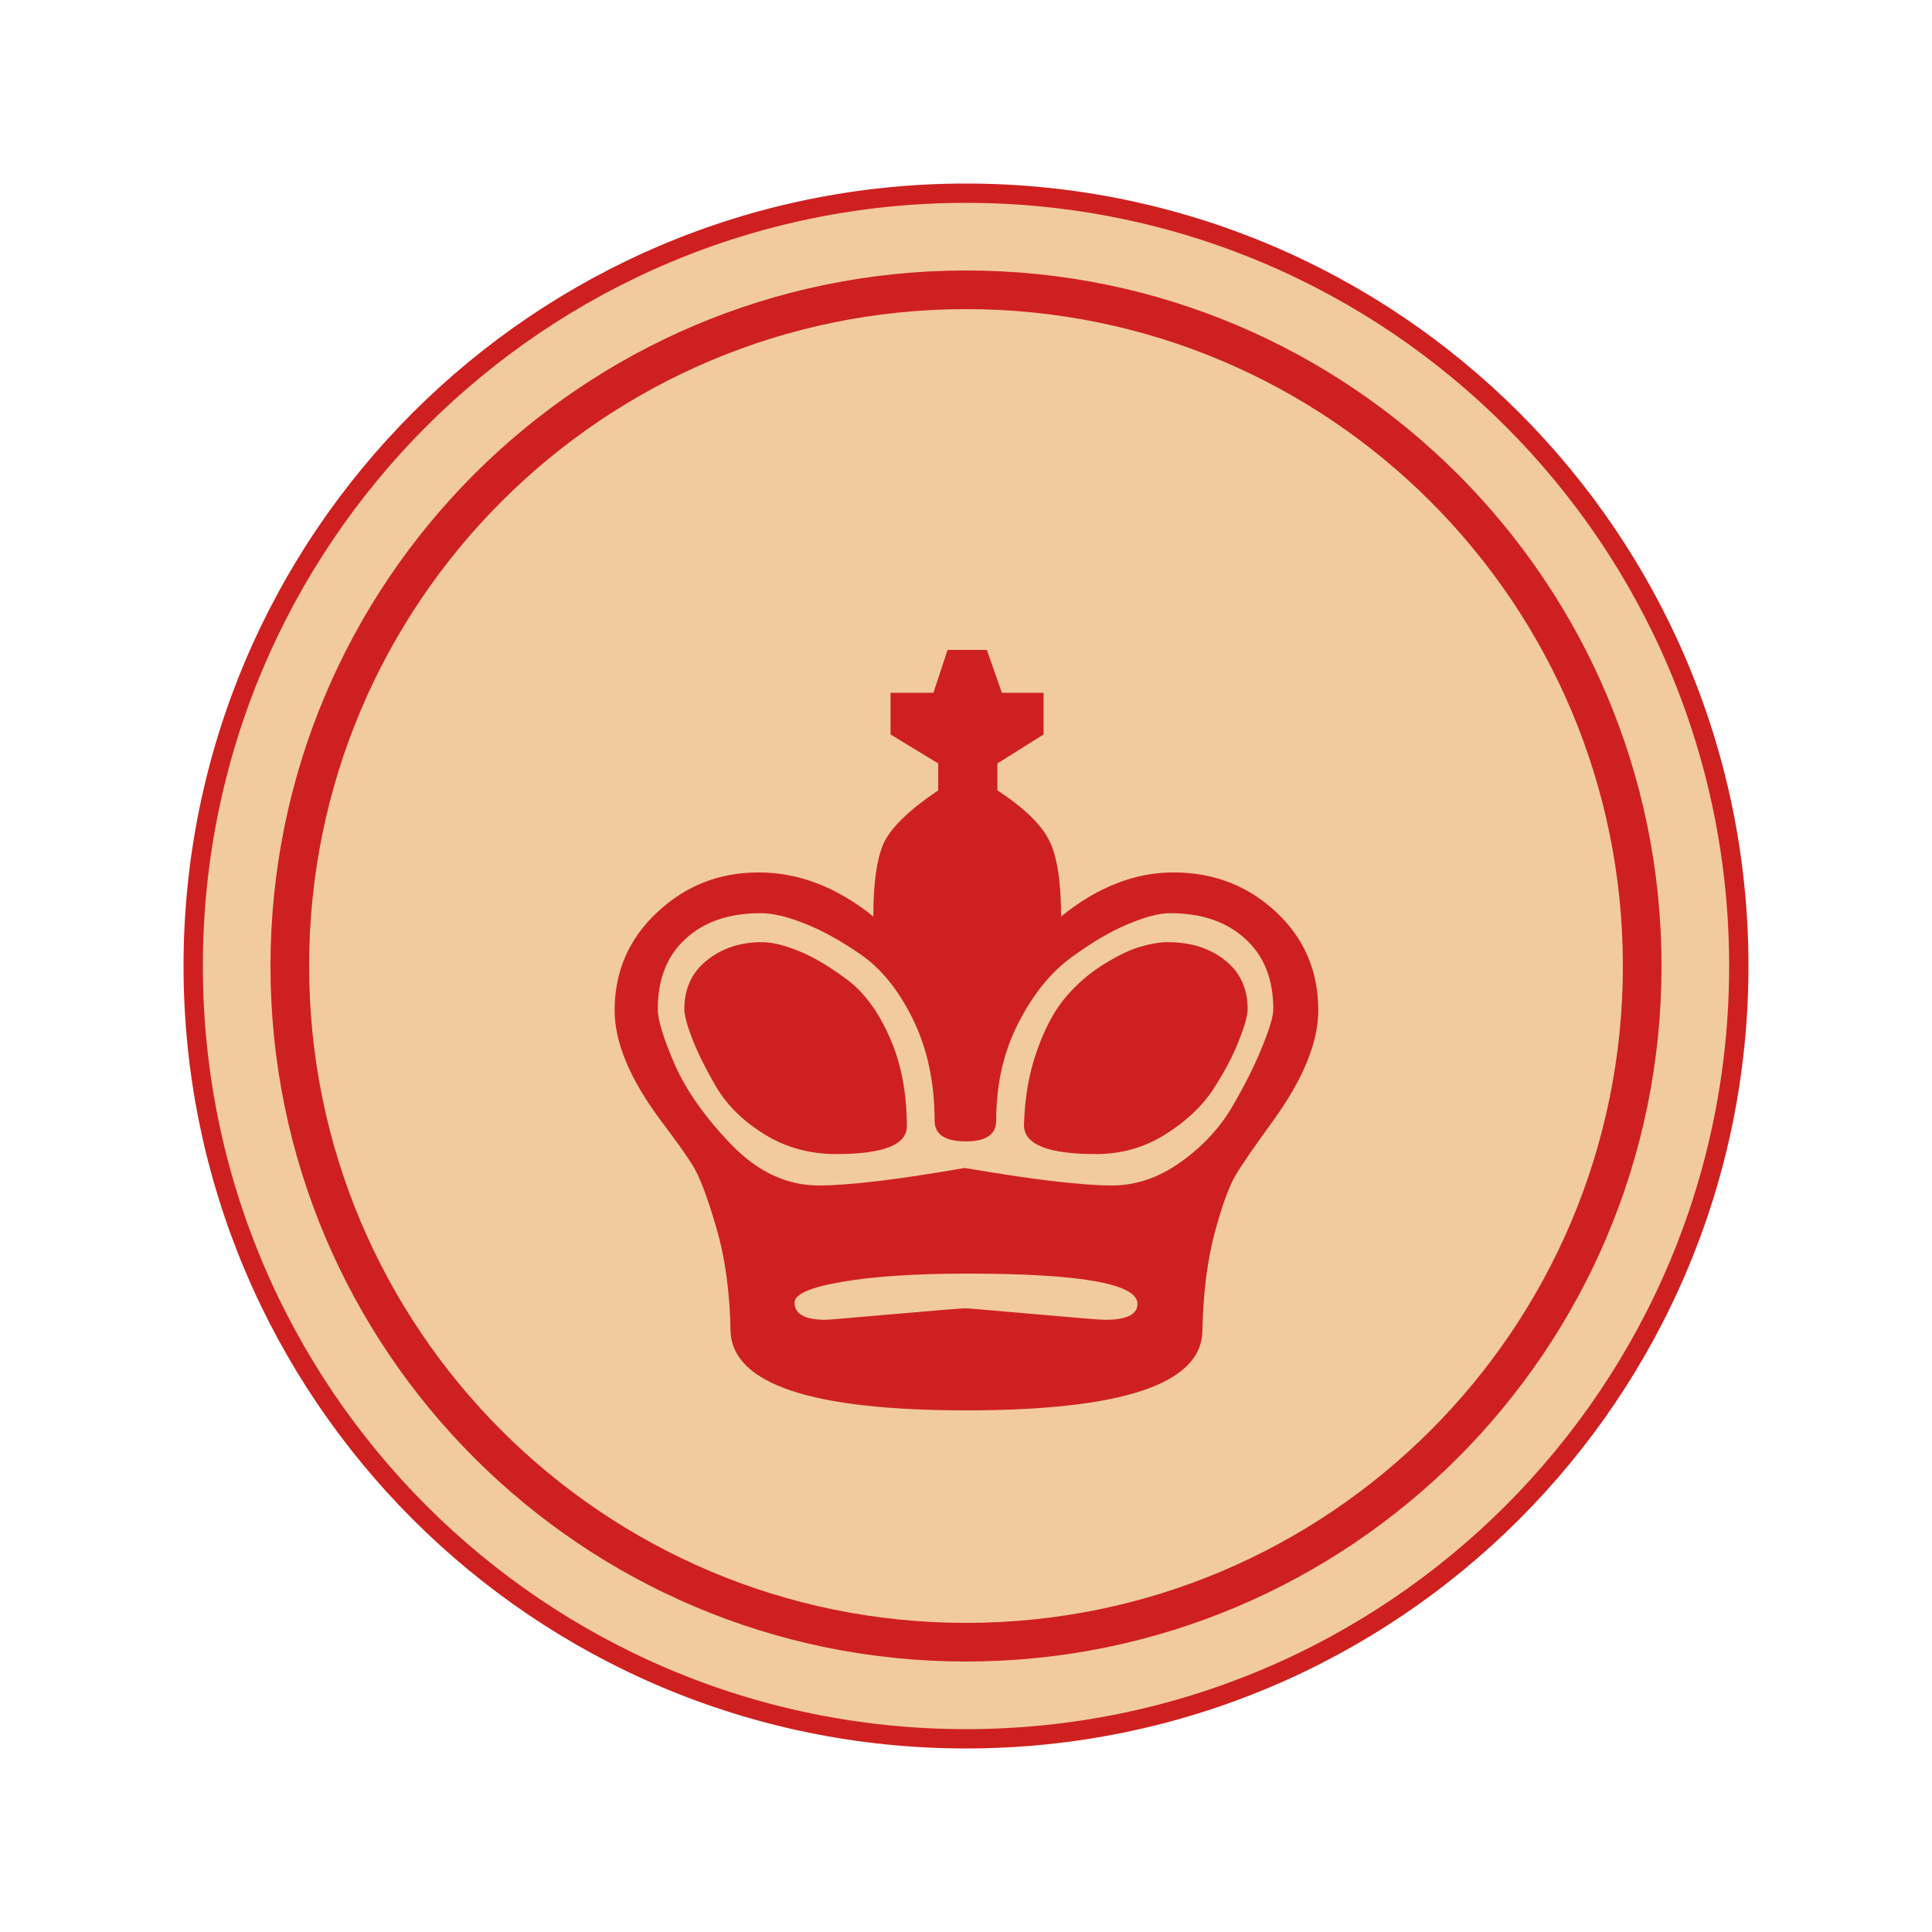
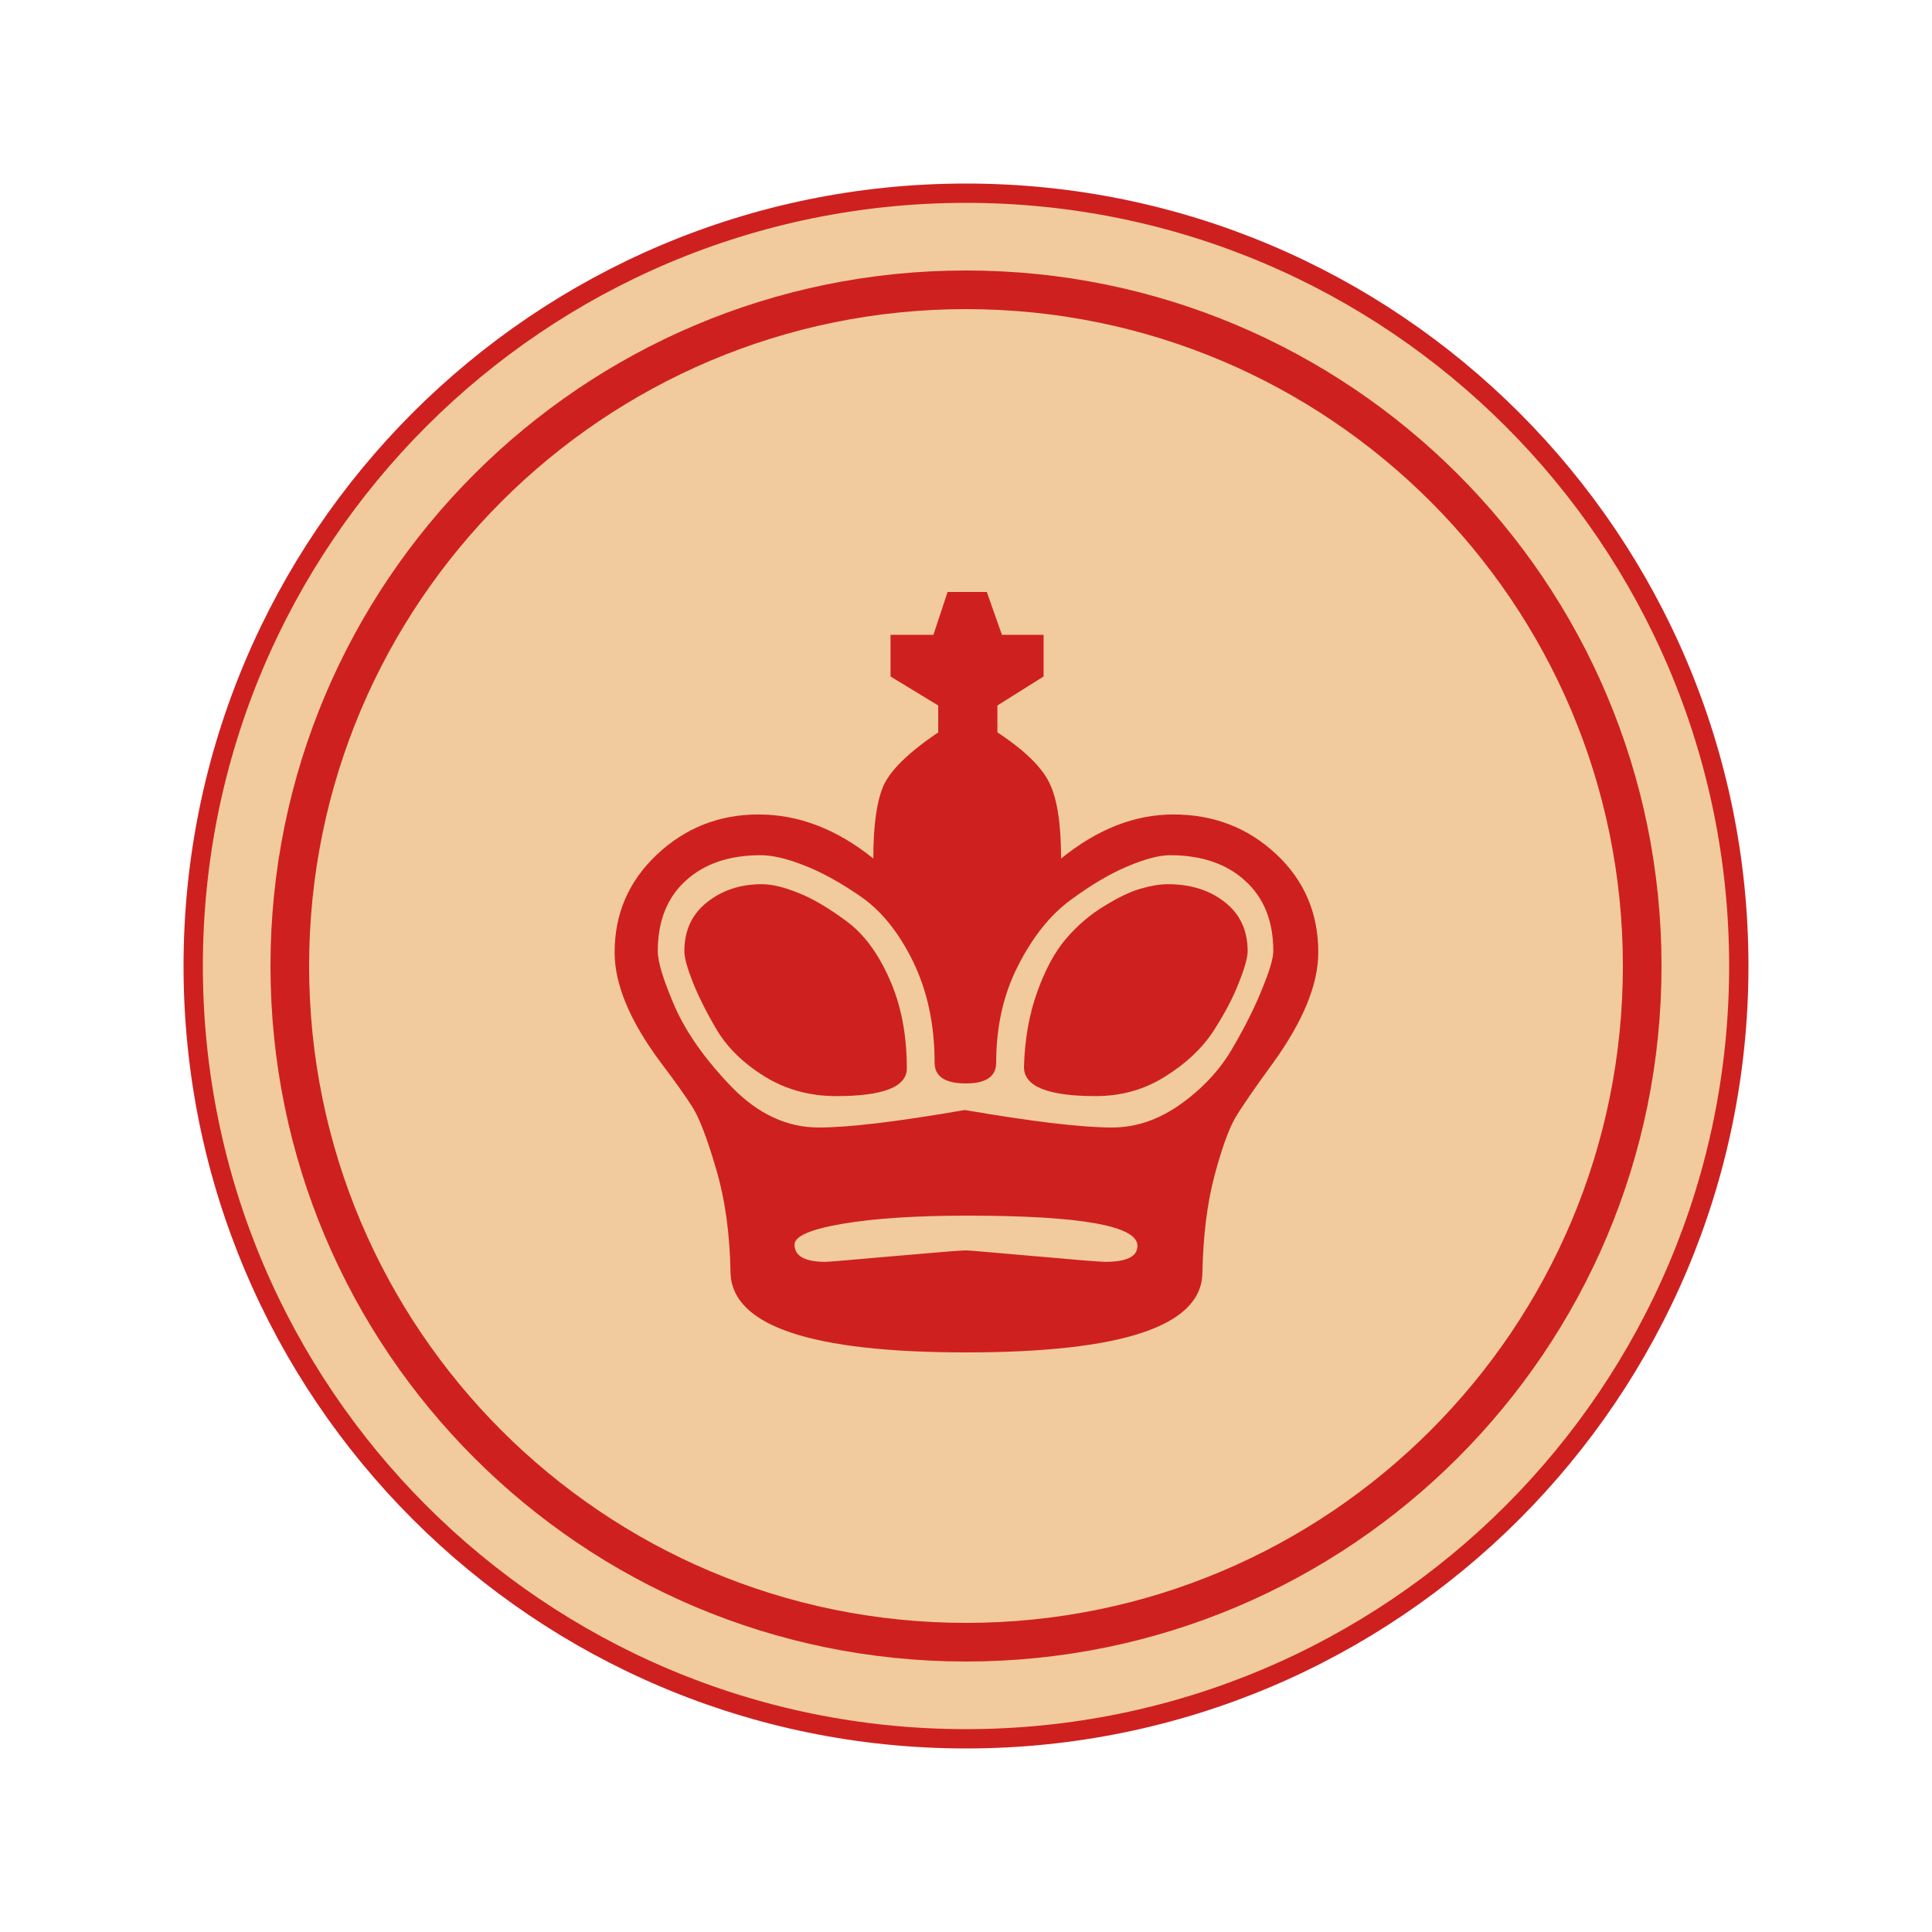
<svg viewBox="0 0 100 100">
  <circle cx="50" cy="50" r="40" fill="#f1cb9d" stroke="#cf2020" stroke-width="1" />
  <circle cx="50" cy="50" r="35" fill="#f1cb9d" stroke="#cf2020" stroke-width="2" />
-   <text x="50" y="55" font-size="60" fill="#cf2020" text-anchor="middle" dominant-baseline="central">♚</text>
+   <text x="50" y="52" font-size="60" fill="#cf2020" text-anchor="middle" dominant-baseline="central">♚</text>
</svg>
